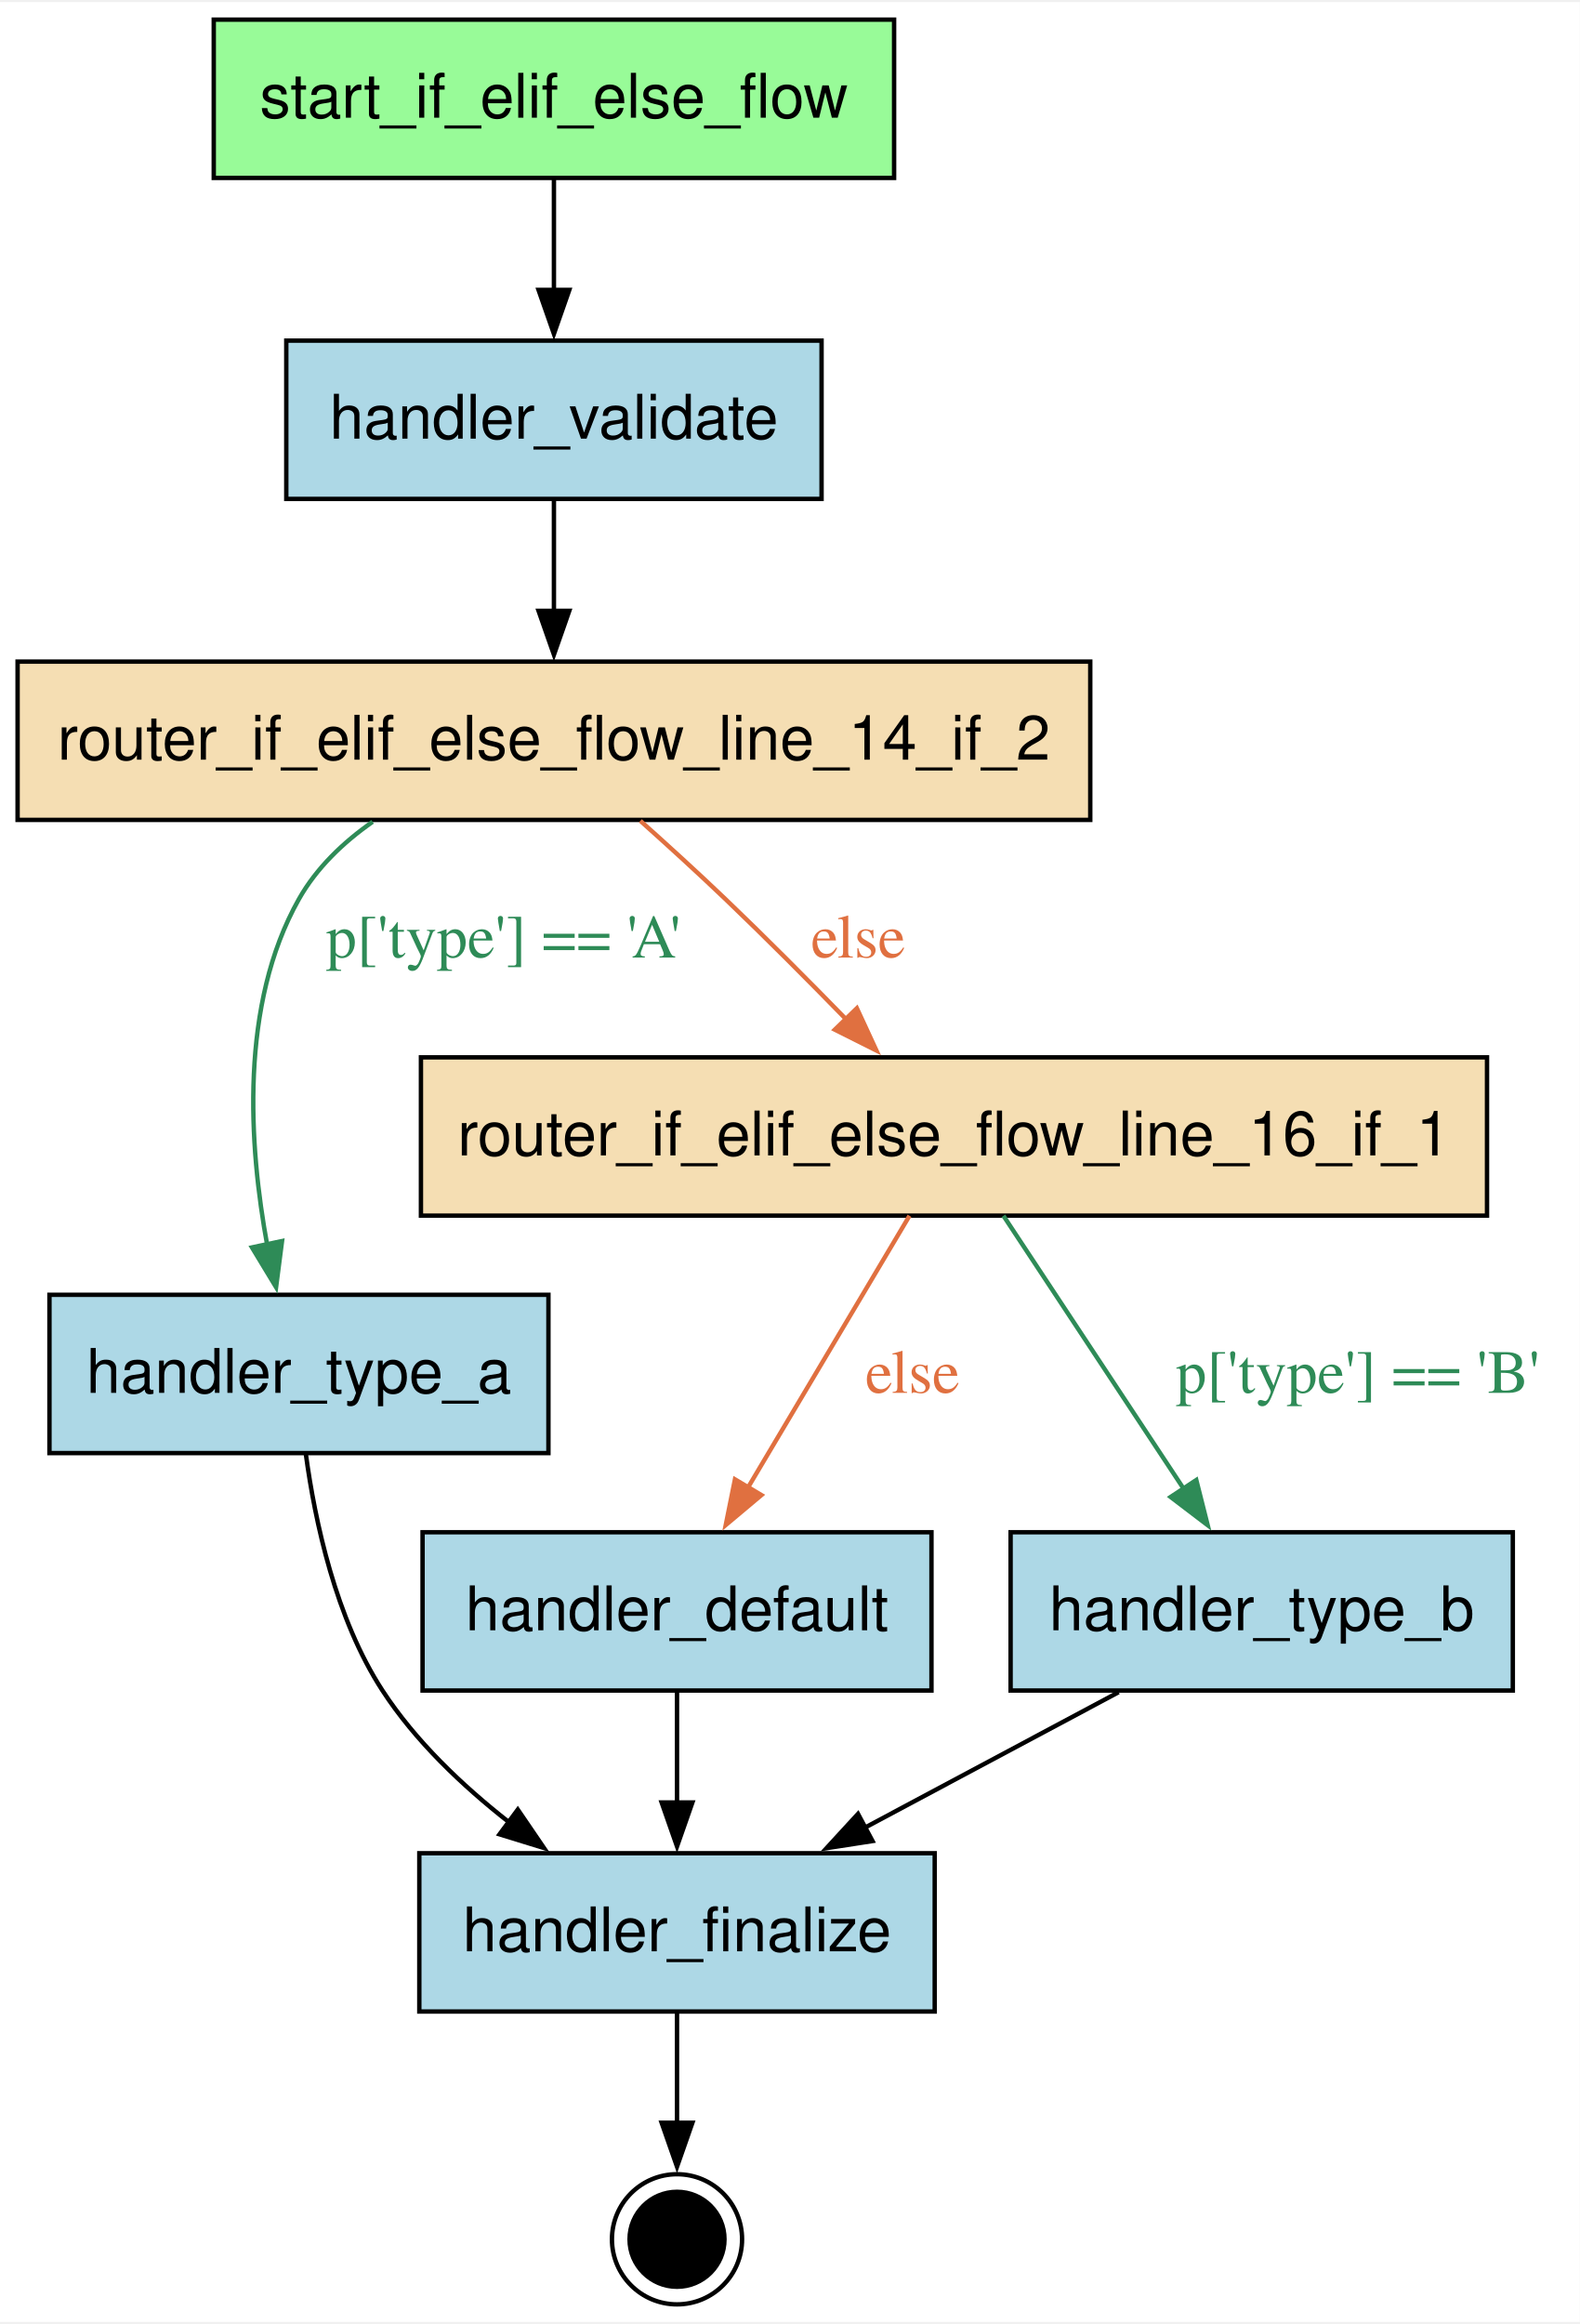
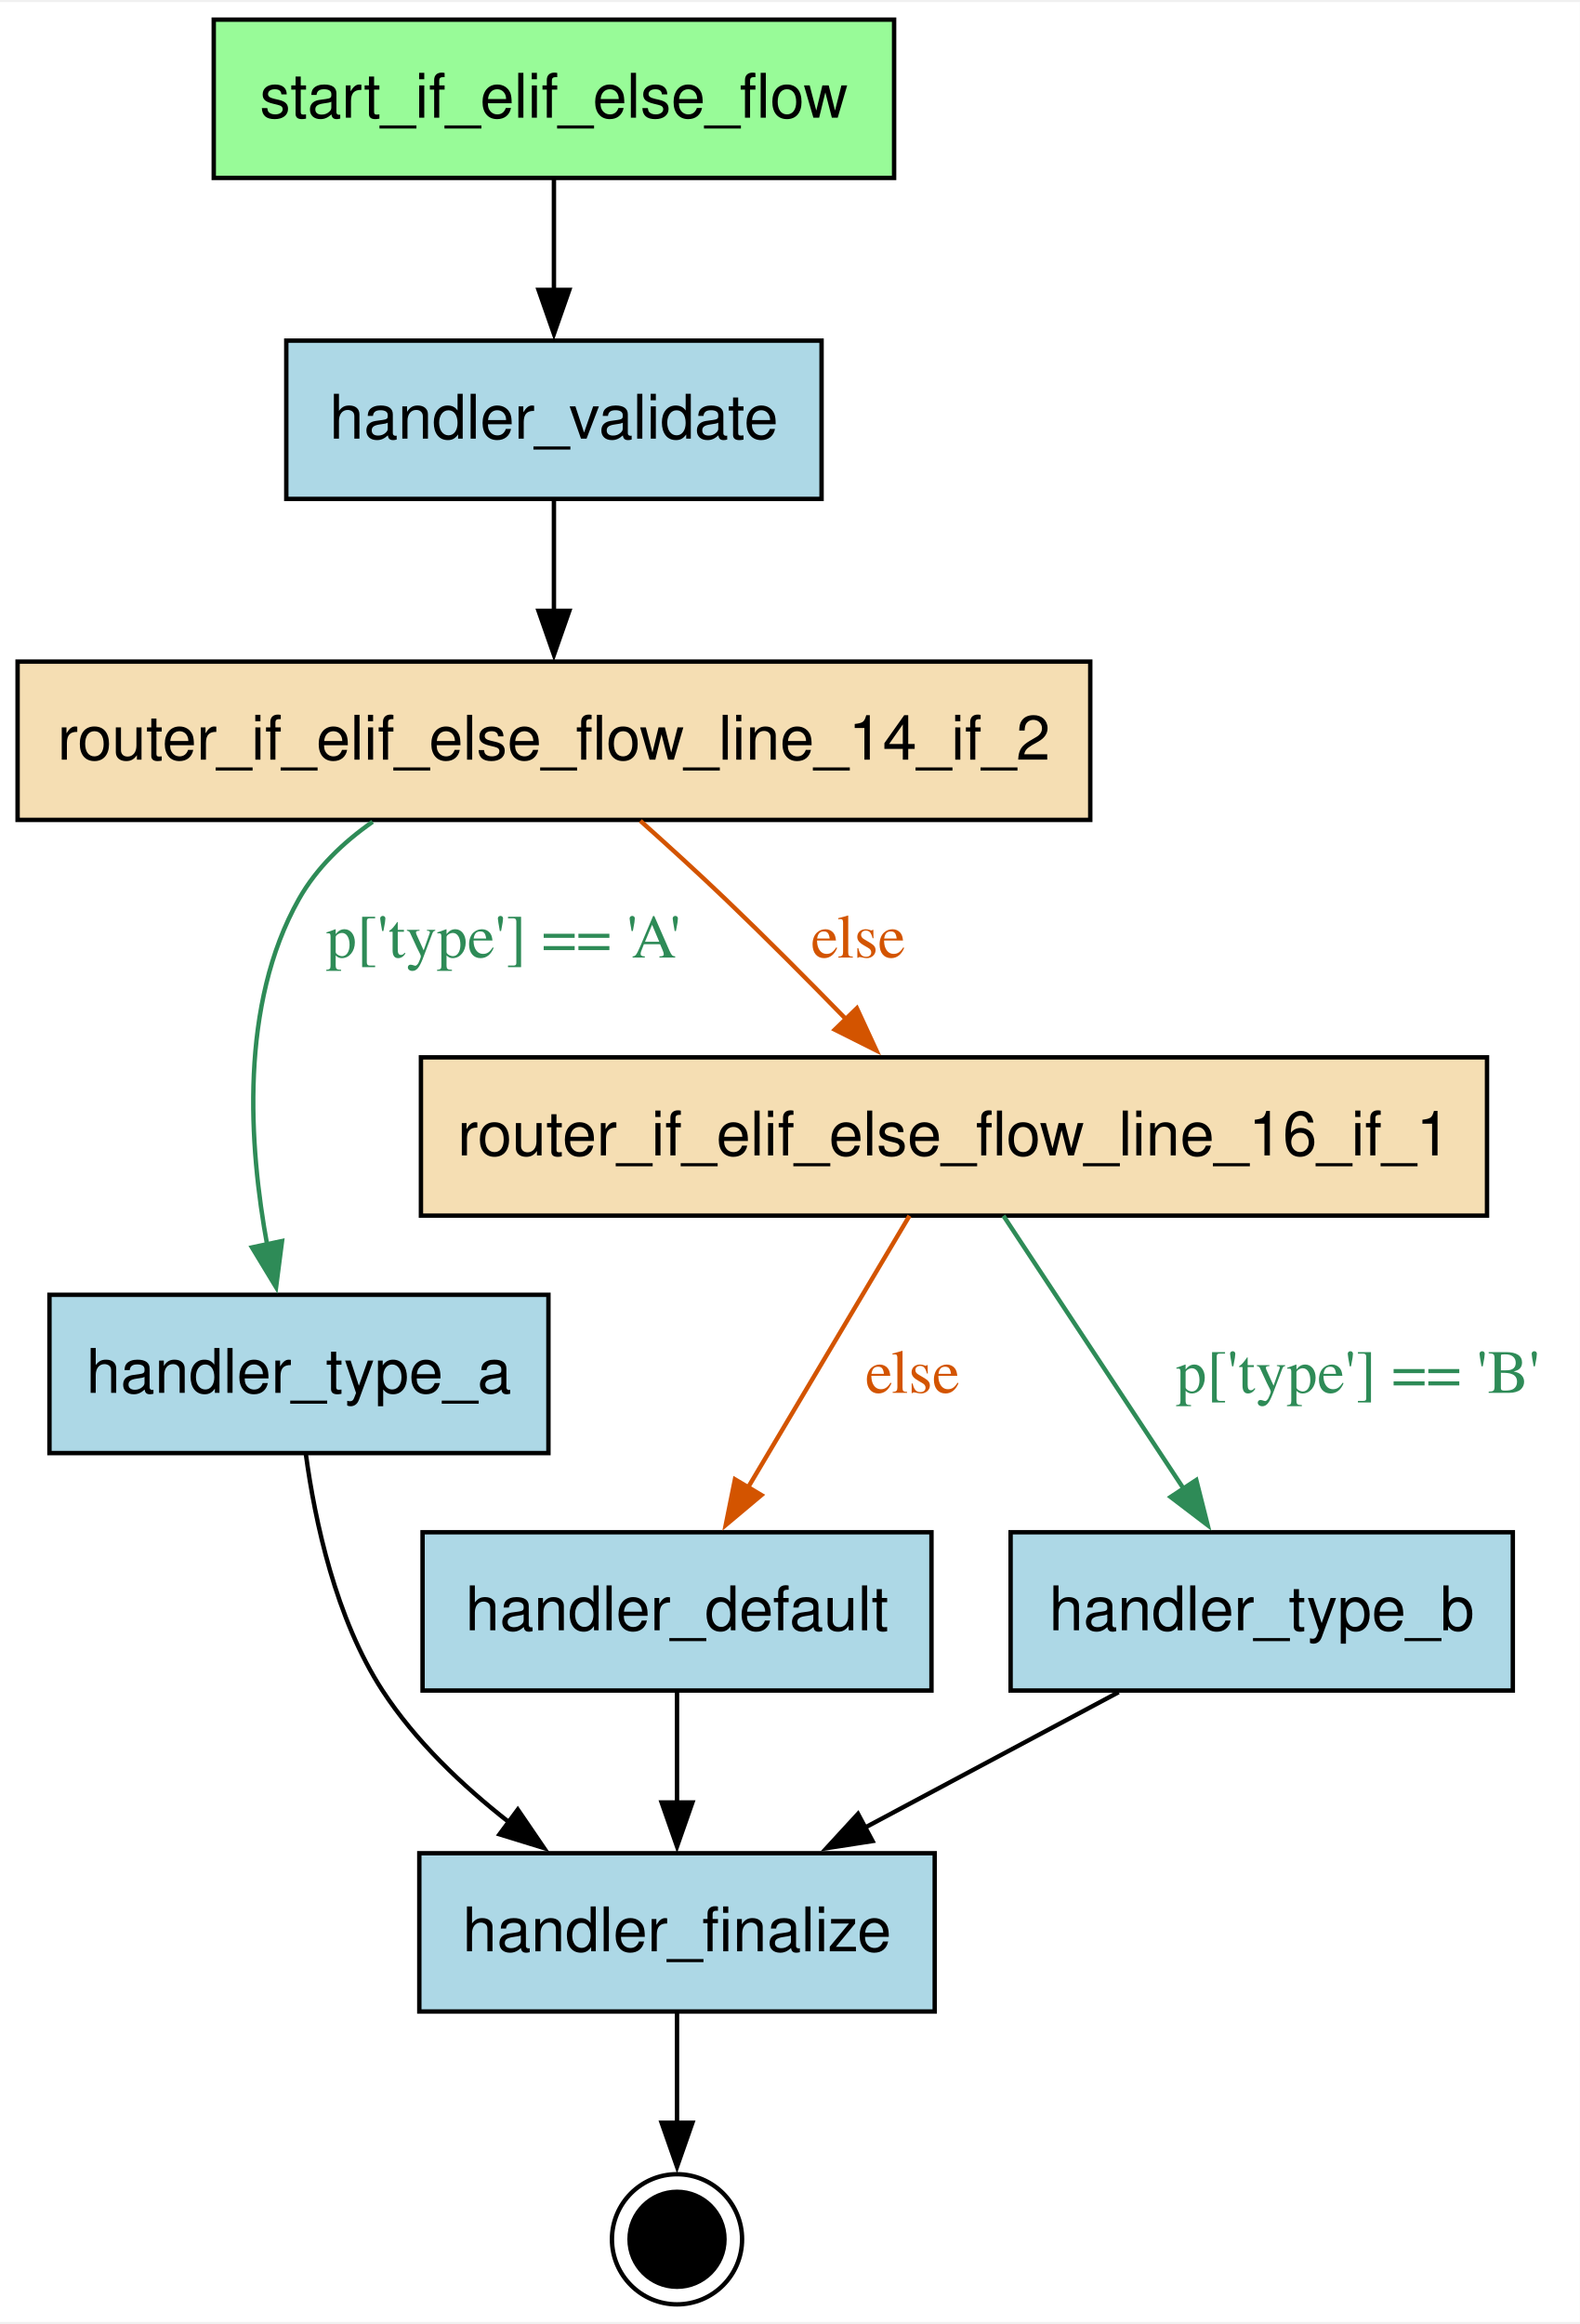
<svg xmlns="http://www.w3.org/2000/svg" width="359pt" height="528pt" viewBox="0.00 0.00 359.36 527.60">
  <g id="graph0" class="graph" transform="scale(1 1) rotate(0) translate(4 523.6)">
    <polygon fill="white" stroke="none" points="-4,4 -4,-523.6 355.36,-523.6 355.36,4 -4,4" />
    <g id="node1" class="node">
      <polygon fill="palegreen" stroke="black" points="199.38,-519.6 44.62,-519.6 44.62,-483.6 199.38,-483.6 199.38,-519.6" />
      <text text-anchor="middle" x="122" y="-497.3" font-family="Helvetica,sans-Serif" font-size="14.00">start_if_elif_else_flow</text>
    </g>
    <g id="node6" class="node">
      <polygon fill="lightblue" stroke="black" points="182.88,-446.6 61.12,-446.6 61.12,-410.6 182.88,-410.6 182.88,-446.6" />
      <text text-anchor="middle" x="122" y="-424.3" font-family="Helvetica,sans-Serif" font-size="14.00">handler_validate</text>
    </g>
    <g id="edge1" class="edge">
      <path fill="none" stroke="black" d="M122,-483.41C122,-475.83 122,-466.7 122,-458.14" />
      <polygon fill="black" stroke="black" points="125.5,-458.14 122,-448.14 118.5,-458.14 125.5,-458.14" />
    </g>
    <g id="node2" class="node">
      <polygon fill="lightblue" stroke="black" points="207.88,-175.6 92.12,-175.6 92.12,-139.6 207.88,-139.6 207.88,-175.6" />
      <text text-anchor="middle" x="150" y="-153.3" font-family="Helvetica,sans-Serif" font-size="14.00">handler_default</text>
    </g>
    <g id="node3" class="node">
      <polygon fill="lightblue" stroke="black" points="208.62,-102.6 91.38,-102.6 91.38,-66.6 208.62,-66.6 208.62,-102.6" />
      <text text-anchor="middle" x="150" y="-80.3" font-family="Helvetica,sans-Serif" font-size="14.00">handler_finalize</text>
    </g>
    <g id="edge9" class="edge">
      <path fill="none" stroke="black" d="M150,-139.41C150,-131.83 150,-122.7 150,-114.14" />
      <polygon fill="black" stroke="black" points="153.5,-114.14 150,-104.14 146.5,-114.14 153.5,-114.14" />
    </g>
    <g id="node9" class="node">
      <ellipse fill="black" stroke="black" cx="150" cy="-14.8" rx="10.8" ry="10.8" />
      <ellipse fill="none" stroke="black" cx="150" cy="-14.8" rx="14.8" ry="14.8" />
    </g>
    <g id="edge10" class="edge">
      <path fill="none" stroke="black" d="M150,-66.14C150,-58.55 150,-49.5 150,-41.19" />
      <polygon fill="black" stroke="black" points="153.5,-41.3 150,-31.3 146.5,-41.3 153.5,-41.3" />
    </g>
    <g id="node4" class="node">
      <polygon fill="lightblue" stroke="black" points="120.75,-229.6 7.25,-229.6 7.25,-193.6 120.75,-193.6 120.75,-229.6" />
      <text text-anchor="middle" x="64" y="-207.3" font-family="Helvetica,sans-Serif" font-size="14.00">handler_type_a</text>
    </g>
    <g id="edge6" class="edge">
      <path fill="none" stroke="black" d="M65.58,-193.31C67.64,-178.13 72.35,-155.96 83,-139.6 90.44,-128.17 101.09,-118.03 111.71,-109.71" />
      <polygon fill="black" stroke="black" points="113.78,-112.53 119.75,-103.78 109.62,-106.9 113.78,-112.53" />
    </g>
    <g id="node5" class="node">
      <polygon fill="lightblue" stroke="black" points="340.12,-175.6 225.88,-175.6 225.88,-139.6 340.12,-139.6 340.12,-175.6" />
      <text text-anchor="middle" x="283" y="-153.3" font-family="Helvetica,sans-Serif" font-size="14.00">handler_type_b</text>
    </g>
    <g id="edge8" class="edge">
      <path fill="none" stroke="black" d="M250.46,-139.23C233.07,-129.95 211.45,-118.4 192.72,-108.41" />
      <polygon fill="black" stroke="black" points="194.47,-105.37 184,-103.75 191.17,-111.55 194.47,-105.37" />
    </g>
    <g id="node7" class="node">
      <polygon fill="wheat" stroke="black" points="244,-373.6 0,-373.6 0,-337.6 244,-337.6 244,-373.6" />
      <text text-anchor="middle" x="122" y="-351.3" font-family="Helvetica,sans-Serif" font-size="14.00">router_if_elif_else_flow_line_14_if_2</text>
    </g>
    <g id="edge2" class="edge">
      <path fill="none" stroke="black" d="M122,-410.41C122,-402.83 122,-393.7 122,-385.14" />
      <polygon fill="black" stroke="black" points="125.5,-385.14 122,-375.14 118.5,-385.14 125.5,-385.14" />
    </g>
    <g id="edge5" class="edge">
      <path fill="none" stroke="#2e8b57" d="M80.76,-337.17C74.04,-332.47 67.99,-326.67 64,-319.6 50.47,-295.63 52.6,-263.56 56.8,-240.8" />
      <polygon fill="#2e8b57" stroke="#2e8b57" points="60.16,-241.83 58.8,-231.32 53.31,-240.38 60.16,-241.83" />
      <text text-anchor="middle" x="110.5" y="-306.3" font-family="Times,serif" font-size="14.00" fill="#2e8b57">p['type'] == 'A'</text>
    </g>
    <g id="node8" class="node">
      <polygon fill="wheat" stroke="black" points="334.25,-283.6 91.75,-283.6 91.75,-247.6 334.25,-247.6 334.25,-283.6" />
      <text text-anchor="middle" x="213" y="-261.3" font-family="Helvetica,sans-Serif" font-size="14.00">router_if_elif_else_flow_line_16_if_1</text>
    </g>
    <g id="edge7" class="edge">
-       <path fill="none" stroke="#e07040" d="M141.66,-337.39C147.92,-331.8 154.82,-325.51 161,-319.6 170.18,-310.82 179.99,-300.95 188.59,-292.13" />
-       <polygon fill="#e07040" stroke="#e07040" points="190.91,-294.77 195.36,-285.15 185.89,-289.9 190.91,-294.77" />
-       <text text-anchor="middle" x="191.22" y="-306.3" font-family="Times,serif" font-size="14.00" fill="#e07040">else</text>
+       <path fill="none" stroke="#d35400" d="M141.66,-337.39C147.92,-331.8 154.82,-325.51 161,-319.6 170.18,-310.82 179.99,-300.95 188.59,-292.13" />
+       <polygon fill="#d35400" stroke="#d35400" points="190.91,-294.77 195.36,-285.15 185.89,-289.9 190.91,-294.77" />
+       <text text-anchor="middle" x="191.22" y="-306.3" font-family="Times,serif" font-size="14.00" fill="#d35400">else</text>
    </g>
    <g id="edge4" class="edge">
-       <path fill="none" stroke="#e07040" d="M202.88,-247.57C192.97,-230.9 177.72,-205.25 166.14,-185.76" />
-       <polygon fill="#e07040" stroke="#e07040" points="169.2,-184.05 161.08,-177.24 163.18,-187.63 169.2,-184.05" />
-       <text text-anchor="middle" x="203.57" y="-207.3" font-family="Times,serif" font-size="14.00" fill="#e07040">else</text>
+       <path fill="none" stroke="#d35400" d="M202.88,-247.57C192.97,-230.9 177.72,-205.25 166.14,-185.76" />
+       <polygon fill="#d35400" stroke="#d35400" points="169.2,-184.05 161.08,-177.24 163.18,-187.63 169.2,-184.05" />
+       <text text-anchor="middle" x="203.57" y="-207.3" font-family="Times,serif" font-size="14.00" fill="#d35400">else</text>
    </g>
    <g id="edge3" class="edge">
      <path fill="none" stroke="#2e8b57" d="M224.25,-247.57C235.3,-230.82 252.35,-205.01 265.24,-185.49" />
      <polygon fill="#2e8b57" stroke="#2e8b57" points="268.12,-187.48 270.71,-177.2 262.28,-183.62 268.12,-187.48" />
      <text text-anchor="middle" x="304.86" y="-207.3" font-family="Times,serif" font-size="14.00" fill="#2e8b57">p['type'] == 'B'</text>
    </g>
  </g>
</svg>
